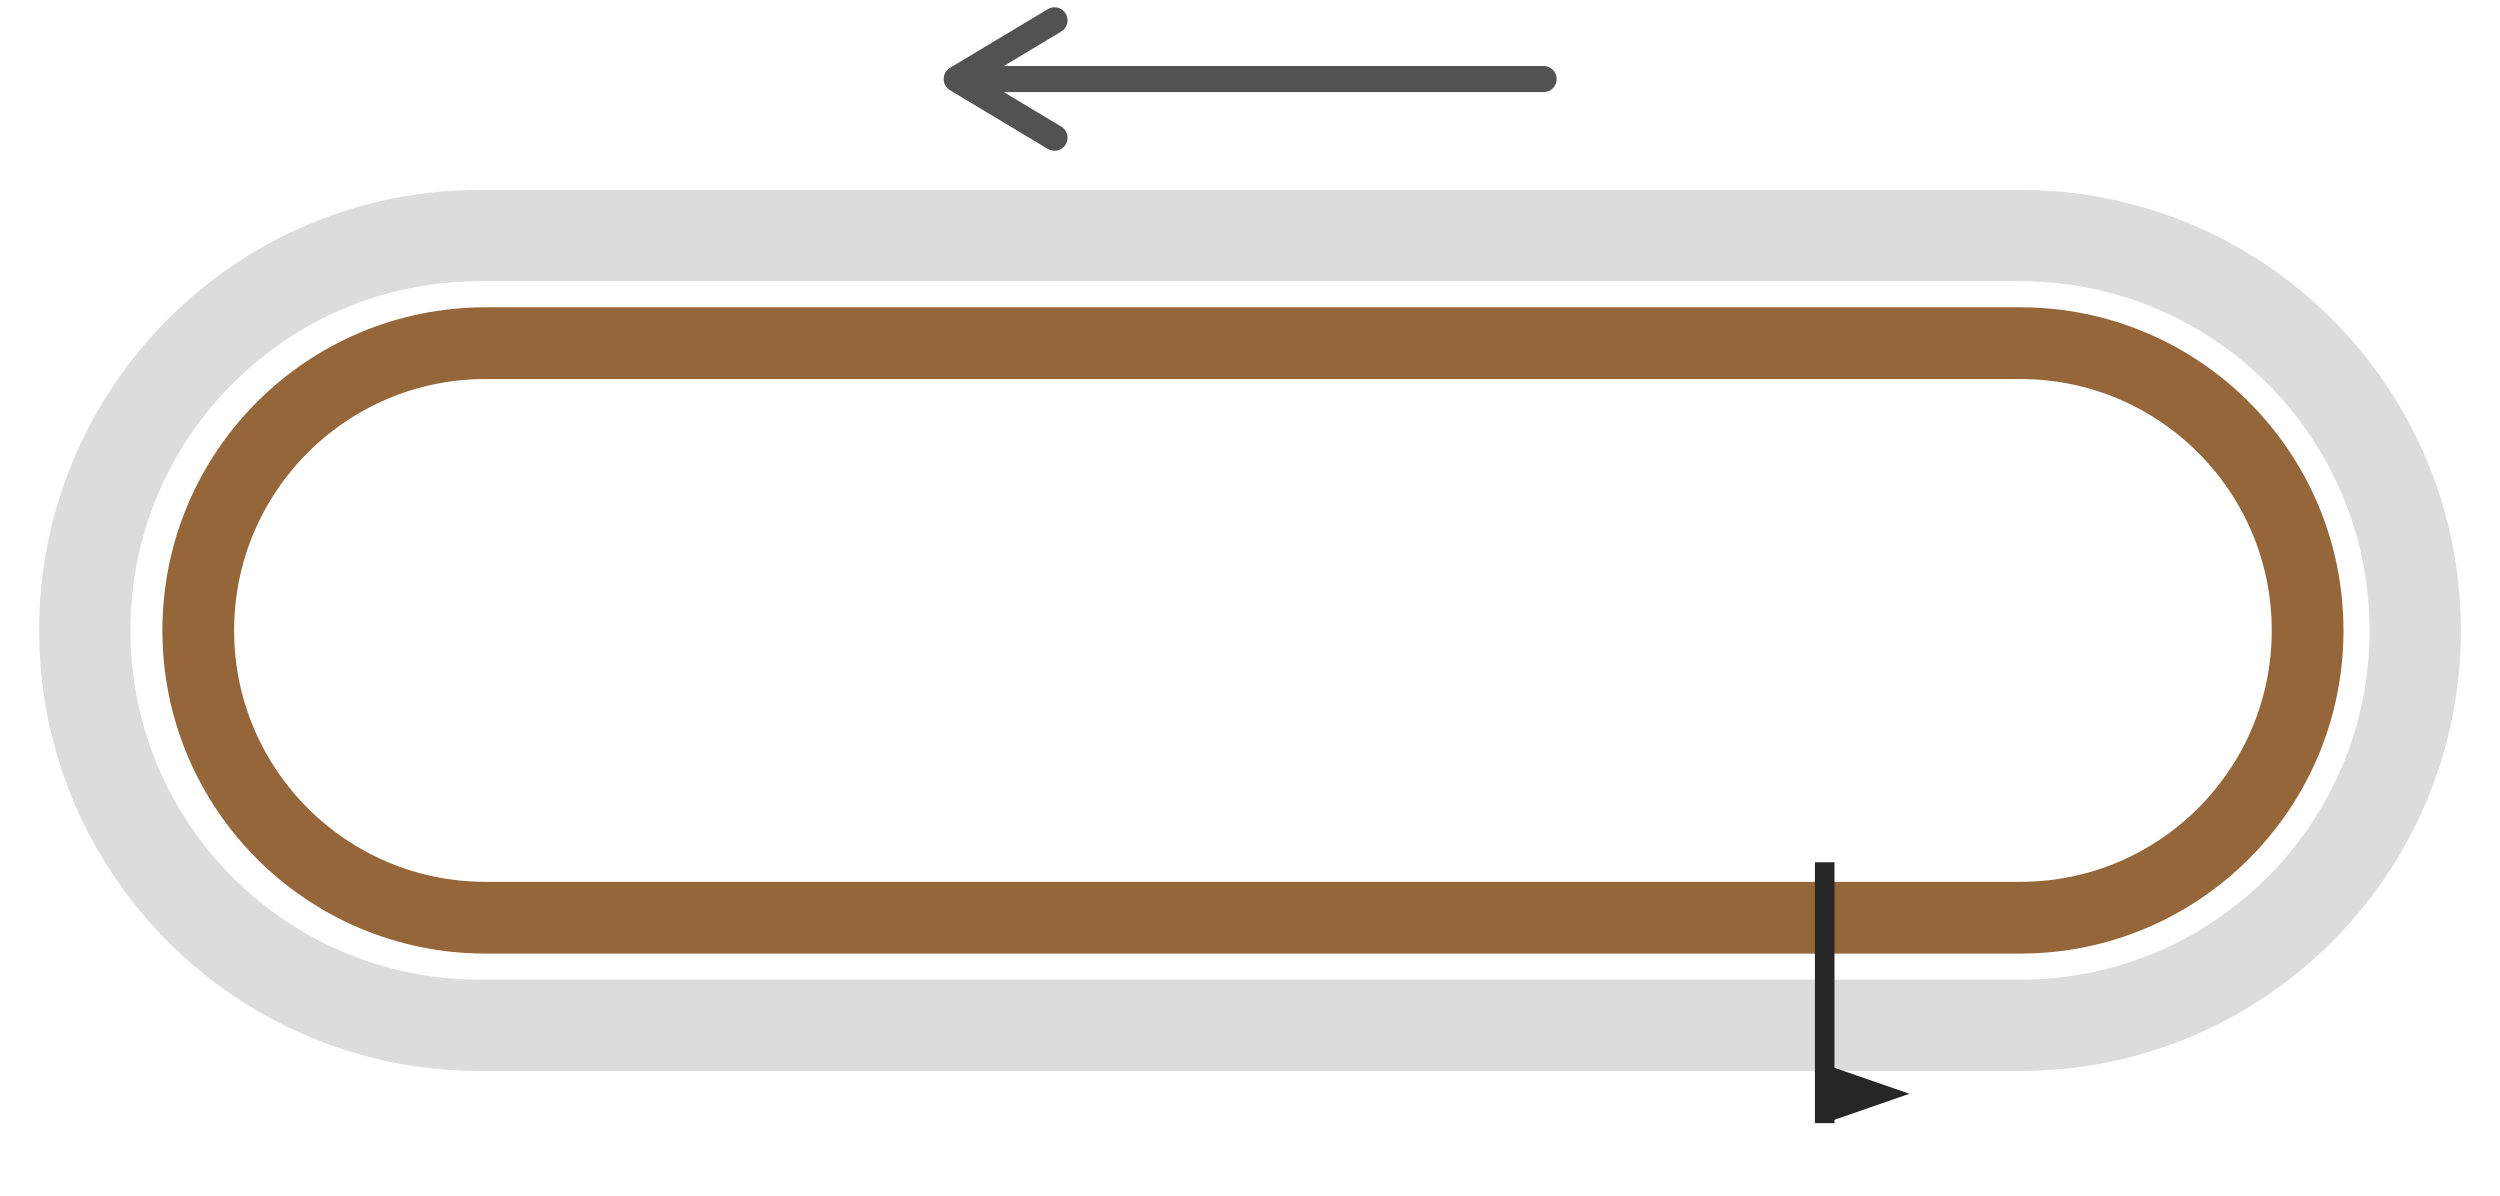
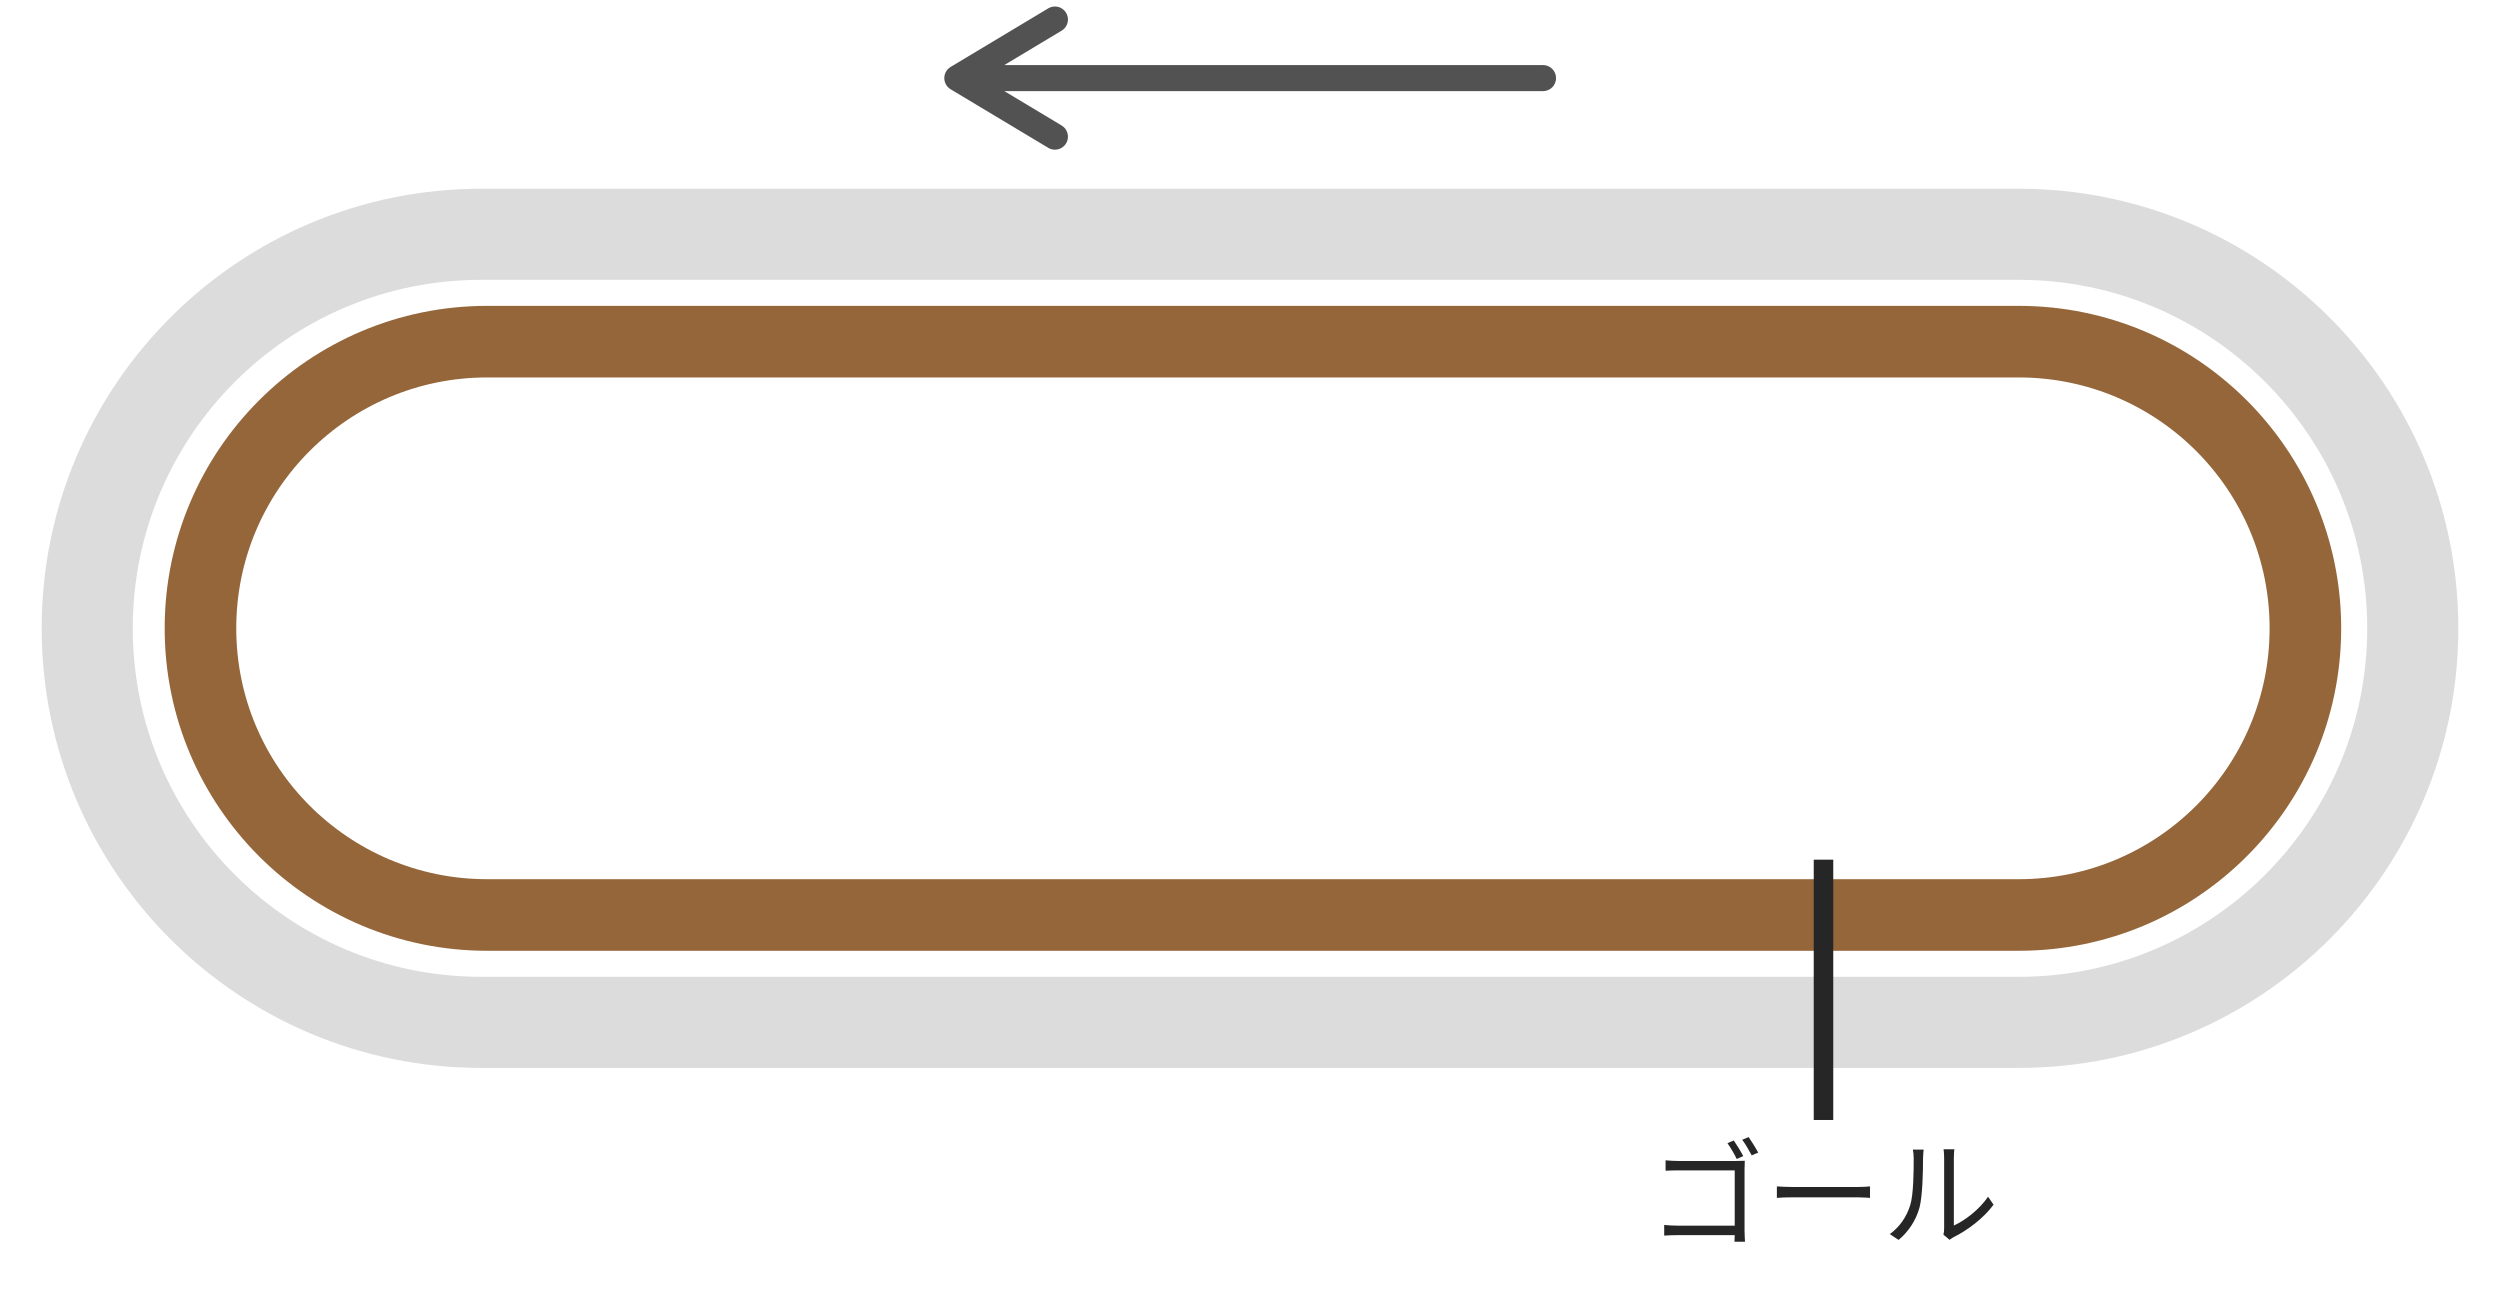
- <svg xmlns="http://www.w3.org/2000/svg" width="230" height="110" viewBox="-559.6 -193.1 766.7 366.2">
+ <svg xmlns="http://www.w3.org/2000/svg" width="230" height="121" viewBox="-559.6 -193.1 766.7 404.2">
  <g>
    <path d="M-412.5 121.1L60 121.1A121.1 121.1 0 0 0 60 -121.1L-412.5 -121.1A121.1 121.1 0 0 0 -412.5 121.1Z" fill="none" stroke="#dcdcdc" stroke-width="28" />
    <path d="M-410.7 88.1L60 88.1A88.1 88.1 0 0 0 60 -88.1L-410.7 -88.1A88.1 88.1 0 0 0 -410.7 88.1Z" fill="none" stroke="#94663a" stroke-width="22" />
    <path d="M-86.2 -169.1H-266.2M-236.2 -187.1L-266.2 -169.1L-236.2 -151.1" fill="none" stroke="#525252" stroke-width="8" stroke-linecap="round" stroke-linejoin="round" />
    <path d="M0 71.1V151.1" stroke="#262626" stroke-width="6" />
-     <path d="M0 151.1l26 -9l-26 -9Z" fill="#262626" />
  </g>
+   <text x="0" y="187.1" font-size="36" text-anchor="middle" fill="#262626" font-family="sans-serif">ゴール</text>
</svg>
